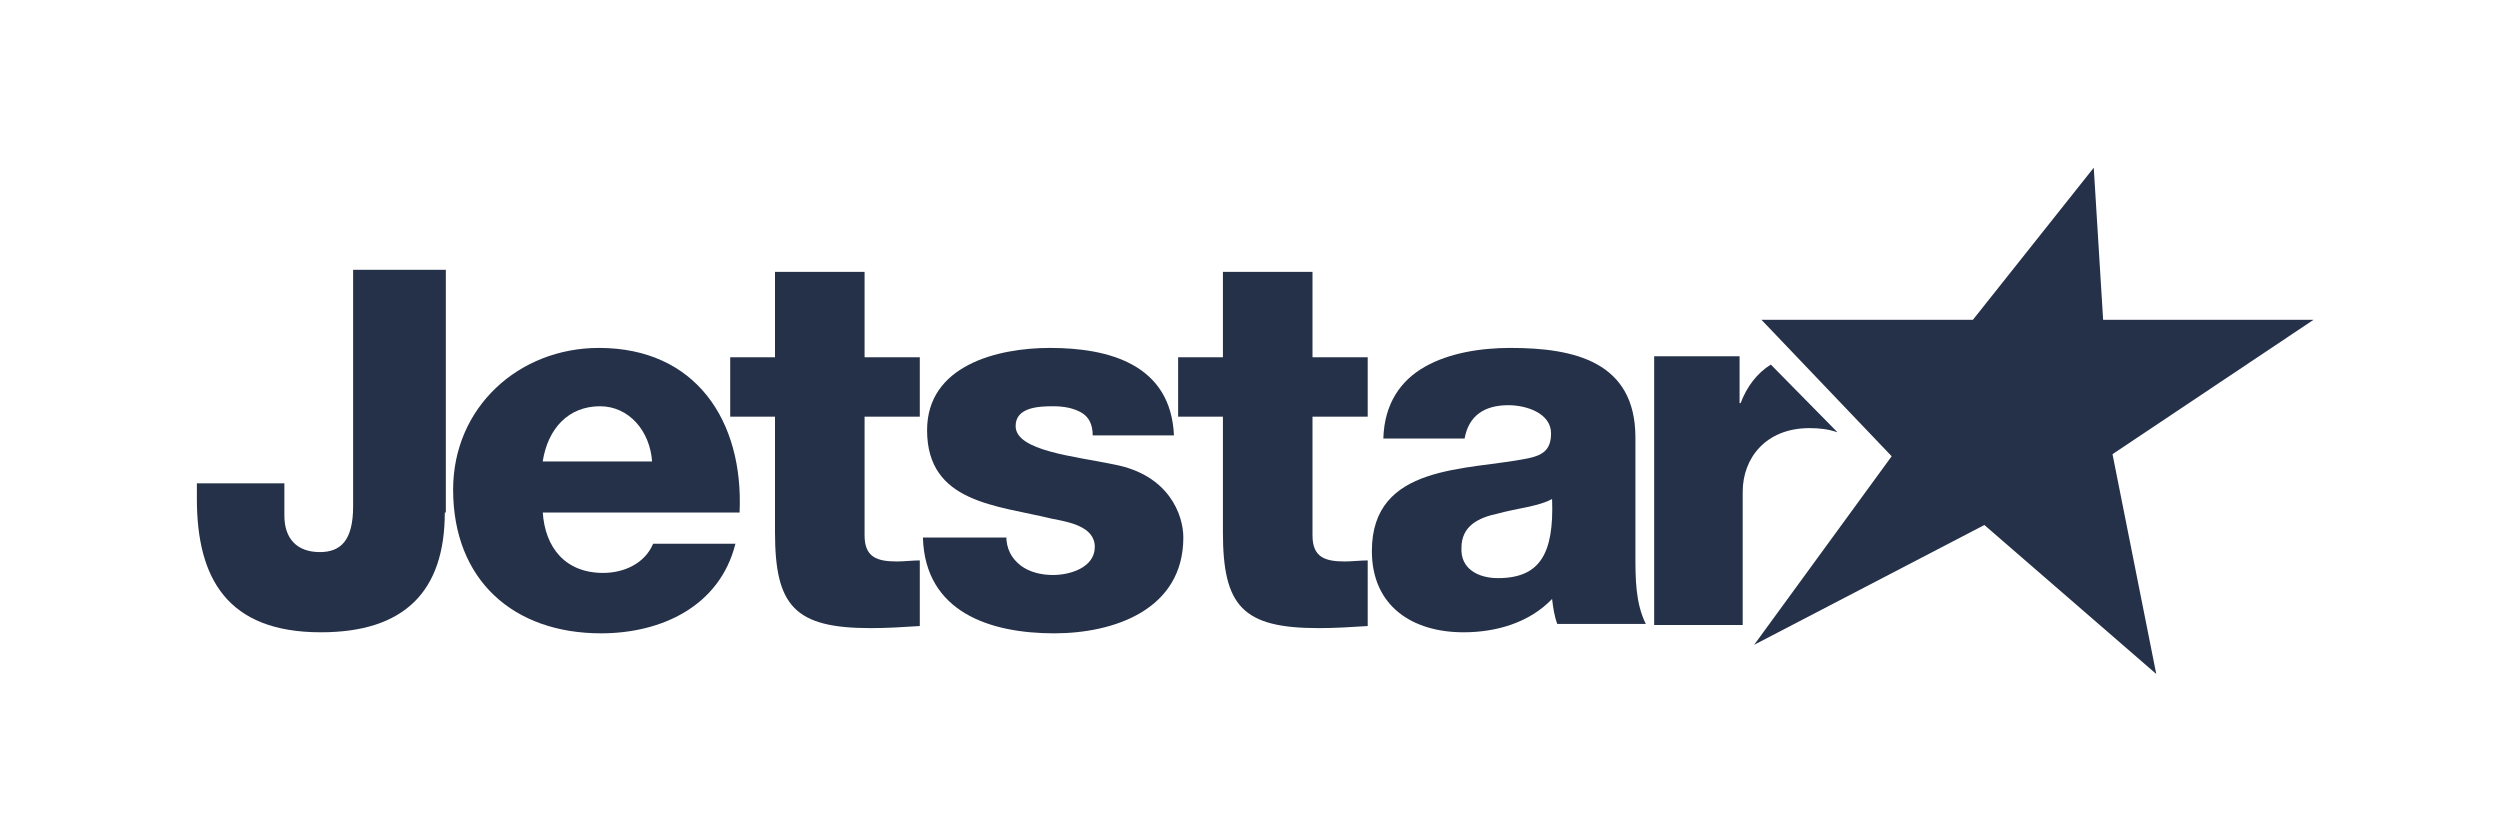
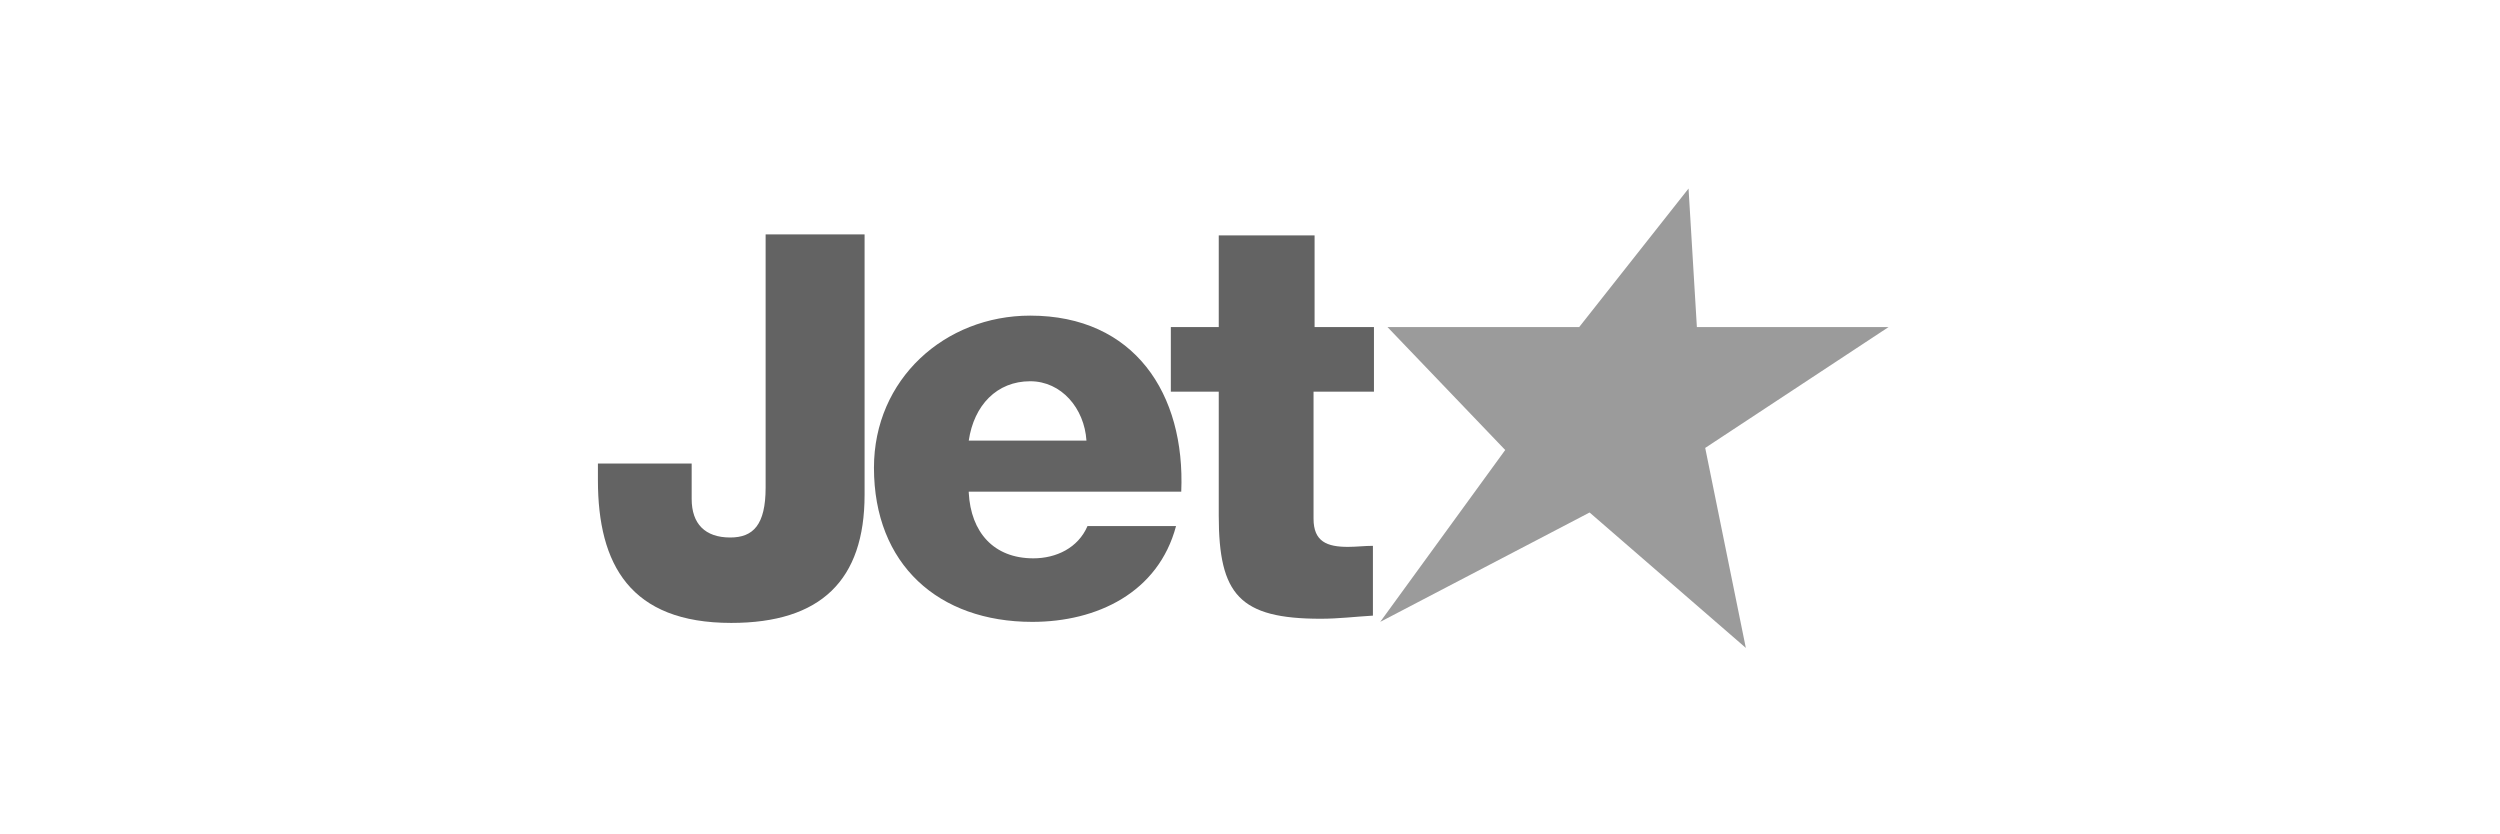
- <svg xmlns="http://www.w3.org/2000/svg" version="1.1" id="Layer_1" x="0px" y="0px" viewBox="0 0 240 80" enable-background="new 0 0 240 80" xml:space="preserve">
-   <g id="guides" display="none">
+ <svg xmlns="http://www.w3.org/2000/svg" version="1.1" id="Layer_1" x="0px" y="0px" viewBox="0 0 240 80" style="enable-background:new 0 0 240 80;" xml:space="preserve">
+   <style type="text/css">
+ 	.st0{display:none;}
+ 	.st1{fill:#636363;}
+ 	.st2{fill-rule:evenodd;clip-rule:evenodd;fill:#9B9B9B;}
+ </style>
+   <g id="guides" class="st0">
+ </g>
+   <g id="guides_1_" class="st0">
</g>
  <g>
    <g>
-       <path fill="#253148" d="M88.2,40H83v11.4c0,2.1,1.2,2.5,3.1,2.5c0.7,0,1.5-0.1,2.2-0.1v6.3c-1.6,0.1-3.1,0.2-4.7,0.2    c-7.3,0-9.2-2.1-9.2-9.2V40h-4.3v-5.7h4.3v-8.2H83v8.2h5.3V40z" />
+       <path class="st1" d="M131.8,37.6h-5.7v12.2c0,2.2,1.3,2.7,3.3,2.7c0.8,0,1.6-0.1,2.4-0.1v6.7c-1.7,0.1-3.3,0.3-5,0.3    c-7.8,0-9.8-2.3-9.8-9.9V37.6h-4.6v-6.2h4.6v-8.8h9.2v8.8h5.7V37.6z" />
    </g>
-     <g>
-       <path fill="#253148" d="M131.3,40H126v11.4c0,2.1,1.2,2.5,3.1,2.5c0.7,0,1.5-0.1,2.2-0.1v6.3c-1.6,0.1-3.1,0.2-4.7,0.2    c-7.3,0-9.2-2.1-9.2-9.2V40h-4.3v-5.7h4.3v-8.2h8.6v8.2h5.3V40z" />
-     </g>
-     <path fill="#253148" d="M42.7,49.2c0,7.6-3.9,11.5-11.9,11.5c-9,0-11.9-5.2-11.9-12.8v-1.5h8.4v3.1c0,2.2,1.2,3.5,3.4,3.5   c2,0,3.2-1.1,3.2-4.4V25.9h8.9V49.2z" />
-     <path fill="#253148" d="M52.1,49.1c0.2,3.5,2.2,5.9,5.8,5.9c2,0,4-0.9,4.8-2.8h7.9c-1.5,6-7.1,8.6-12.9,8.6   c-8.4,0-14.2-5.1-14.2-13.8c0-7.9,6.3-13.6,14-13.6c9.3,0,13.9,7,13.5,15.8H52.1z M62.6,44.3c-0.2-2.9-2.2-5.3-5-5.3   c-3,0-5,2.1-5.5,5.3H62.6z" />
-     <path fill="#253148" d="M96.6,51.4c0,1.3,0.5,2.2,1.4,2.9c0.8,0.6,1.9,0.9,3.1,0.9c1.6,0,4-0.7,4-2.7c0-2-2.6-2.4-4.1-2.7   c-5.3-1.3-12-1.5-12-8.5c0-6.2,6.7-7.9,11.8-7.9c5.7,0,11.6,1.6,11.9,8.4h-7.8c0-1.1-0.4-1.8-1.1-2.2c-0.7-0.4-1.6-0.6-2.7-0.6   c-1.4,0-3.6,0.1-3.6,1.9c0,2.4,5.7,2.9,9.5,3.7c5.2,1,6.6,4.8,6.6,7c0,6.9-6.6,9.2-12.4,9.2c-6.1,0-12.4-2-12.6-9.2H96.6z" />
-     <path fill="#253148" d="M132.8,42.1c0.1-3.4,1.7-5.6,4-6.9c2.3-1.3,5.3-1.8,8.2-1.8c6.1,0,12,1.3,12,8.6v11.3c0,2.2,0,4.6,1,6.6   h-8.5c-0.3-0.8-0.4-1.6-0.5-2.4c-2.2,2.3-5.4,3.2-8.5,3.2c-4.9,0-8.8-2.5-8.8-7.8c0-8.4,9.1-7.7,15-8.9c1.4-0.3,2.2-0.8,2.2-2.4   c0-1.9-2.3-2.7-4.1-2.7c-2.3,0-3.8,1-4.2,3.2H132.8z M143.8,55.5c4,0,5.4-2.3,5.2-7.6c-1.2,0.7-3.4,0.9-5.2,1.4   c-1.9,0.4-3.5,1.2-3.5,3.3C140.2,54.6,141.9,55.5,143.8,55.5z" />
-     <path fill="#253148" d="M170,35c-1.3,0.8-2.3,2.1-2.9,3.7H167v-4.5h-8.2V60h8.5V47.2c0-3.2,2.2-6.1,6.4-6.1c1,0,1.8,0.1,2.7,0.4   L170,35z" />
-     <polygon fill-rule="evenodd" clip-rule="evenodd" fill="#253148" points="201,16.1 201.9,30.7 222.1,30.7 202.8,43.6 207,64.7    190.5,50.4 168.4,61.9 181.6,43.8 169.1,30.7 189.4,30.7 201,16.1  " />
+     <path class="st1" d="M83,47.5c0,8.2-4.2,12.3-12.8,12.3c-9.7,0-12.8-5.6-12.8-13.7v-1.6h9v3.4c0,2.4,1.3,3.7,3.7,3.7   c2.2,0,3.4-1.2,3.4-4.8V22.5H83V47.5z" />
+     <path class="st1" d="M93,47.3c0.2,3.8,2.4,6.3,6.2,6.3c2.2,0,4.3-1,5.2-3.1h8.5c-1.7,6.4-7.6,9.2-13.8,9.2c-9,0-15.2-5.5-15.2-14.8   c0-8.5,6.8-14.6,15-14.6c10,0,14.9,7.5,14.5,16.9H93z M104.3,42.3c-0.2-3.1-2.4-5.7-5.4-5.7c-3.2,0-5.4,2.3-5.9,5.7H104.3z" />
+     <polygon class="st2" points="162.1,18.1 162.9,31.4 181.3,31.4 163.7,43 167.6,62.2 152.6,49.2 132.5,59.7 144.5,43.2 133.2,31.4    151.6,31.4 162.1,18.1  " />
  </g>
</svg>
